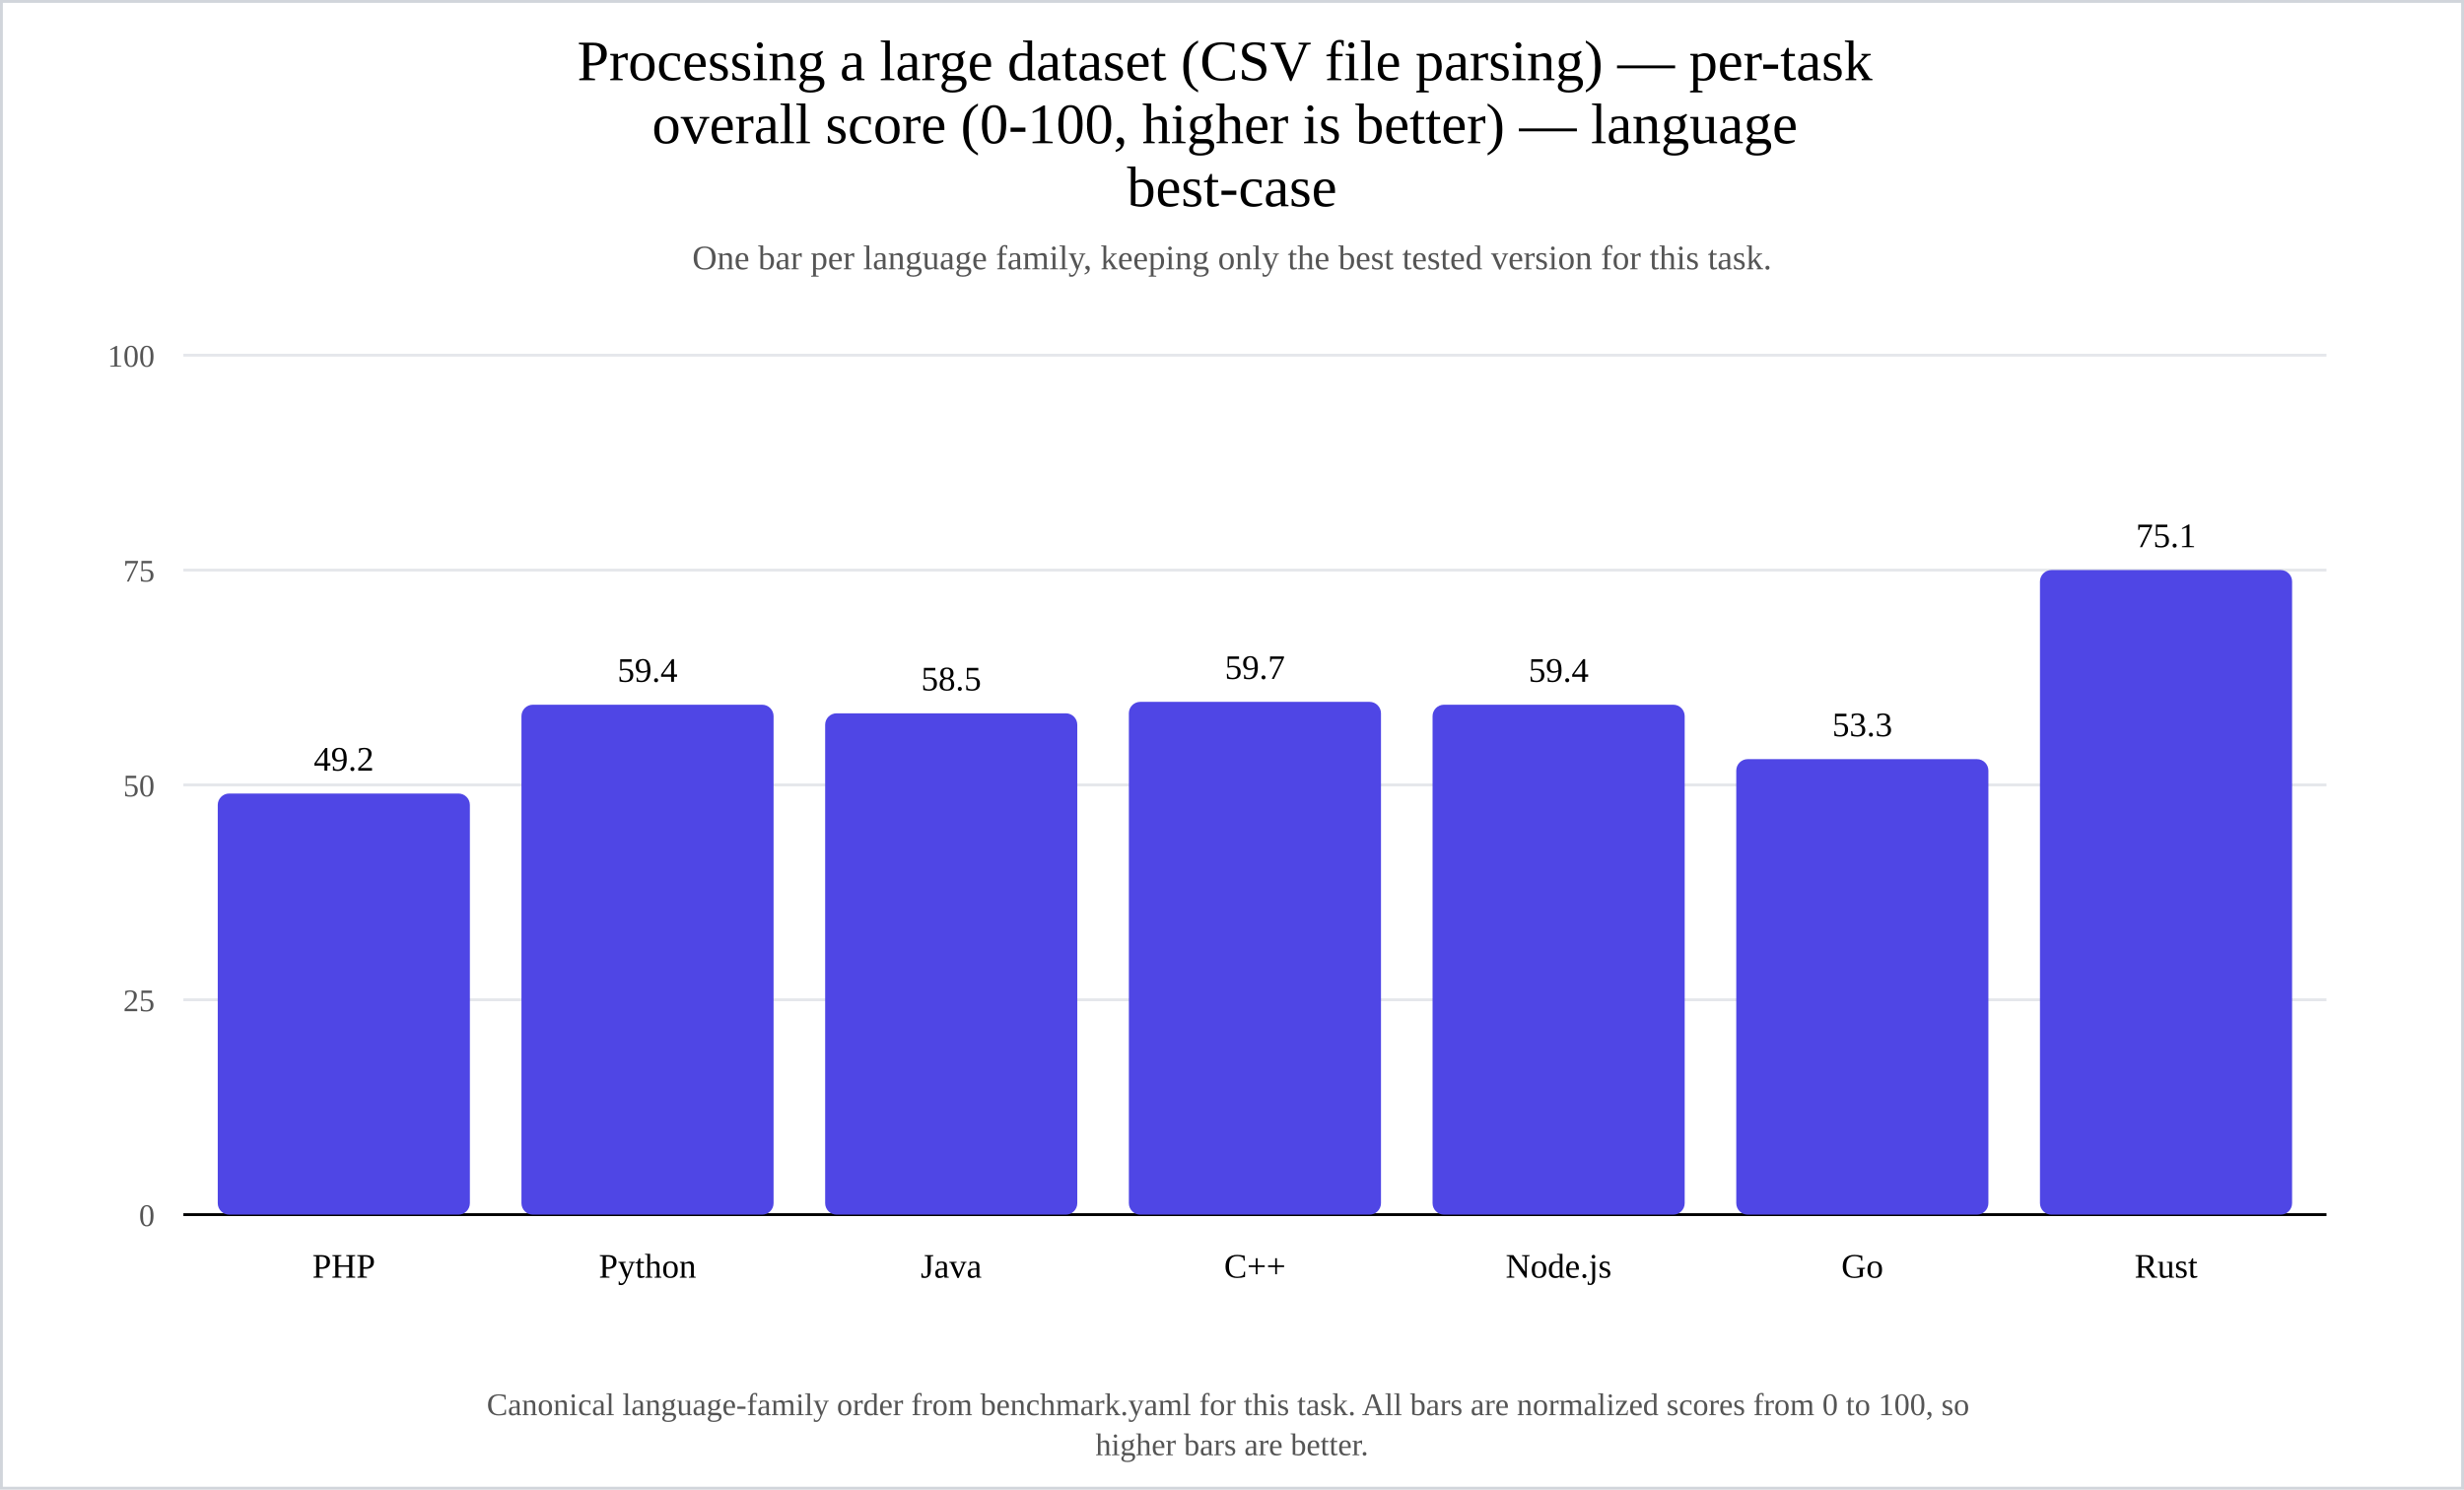
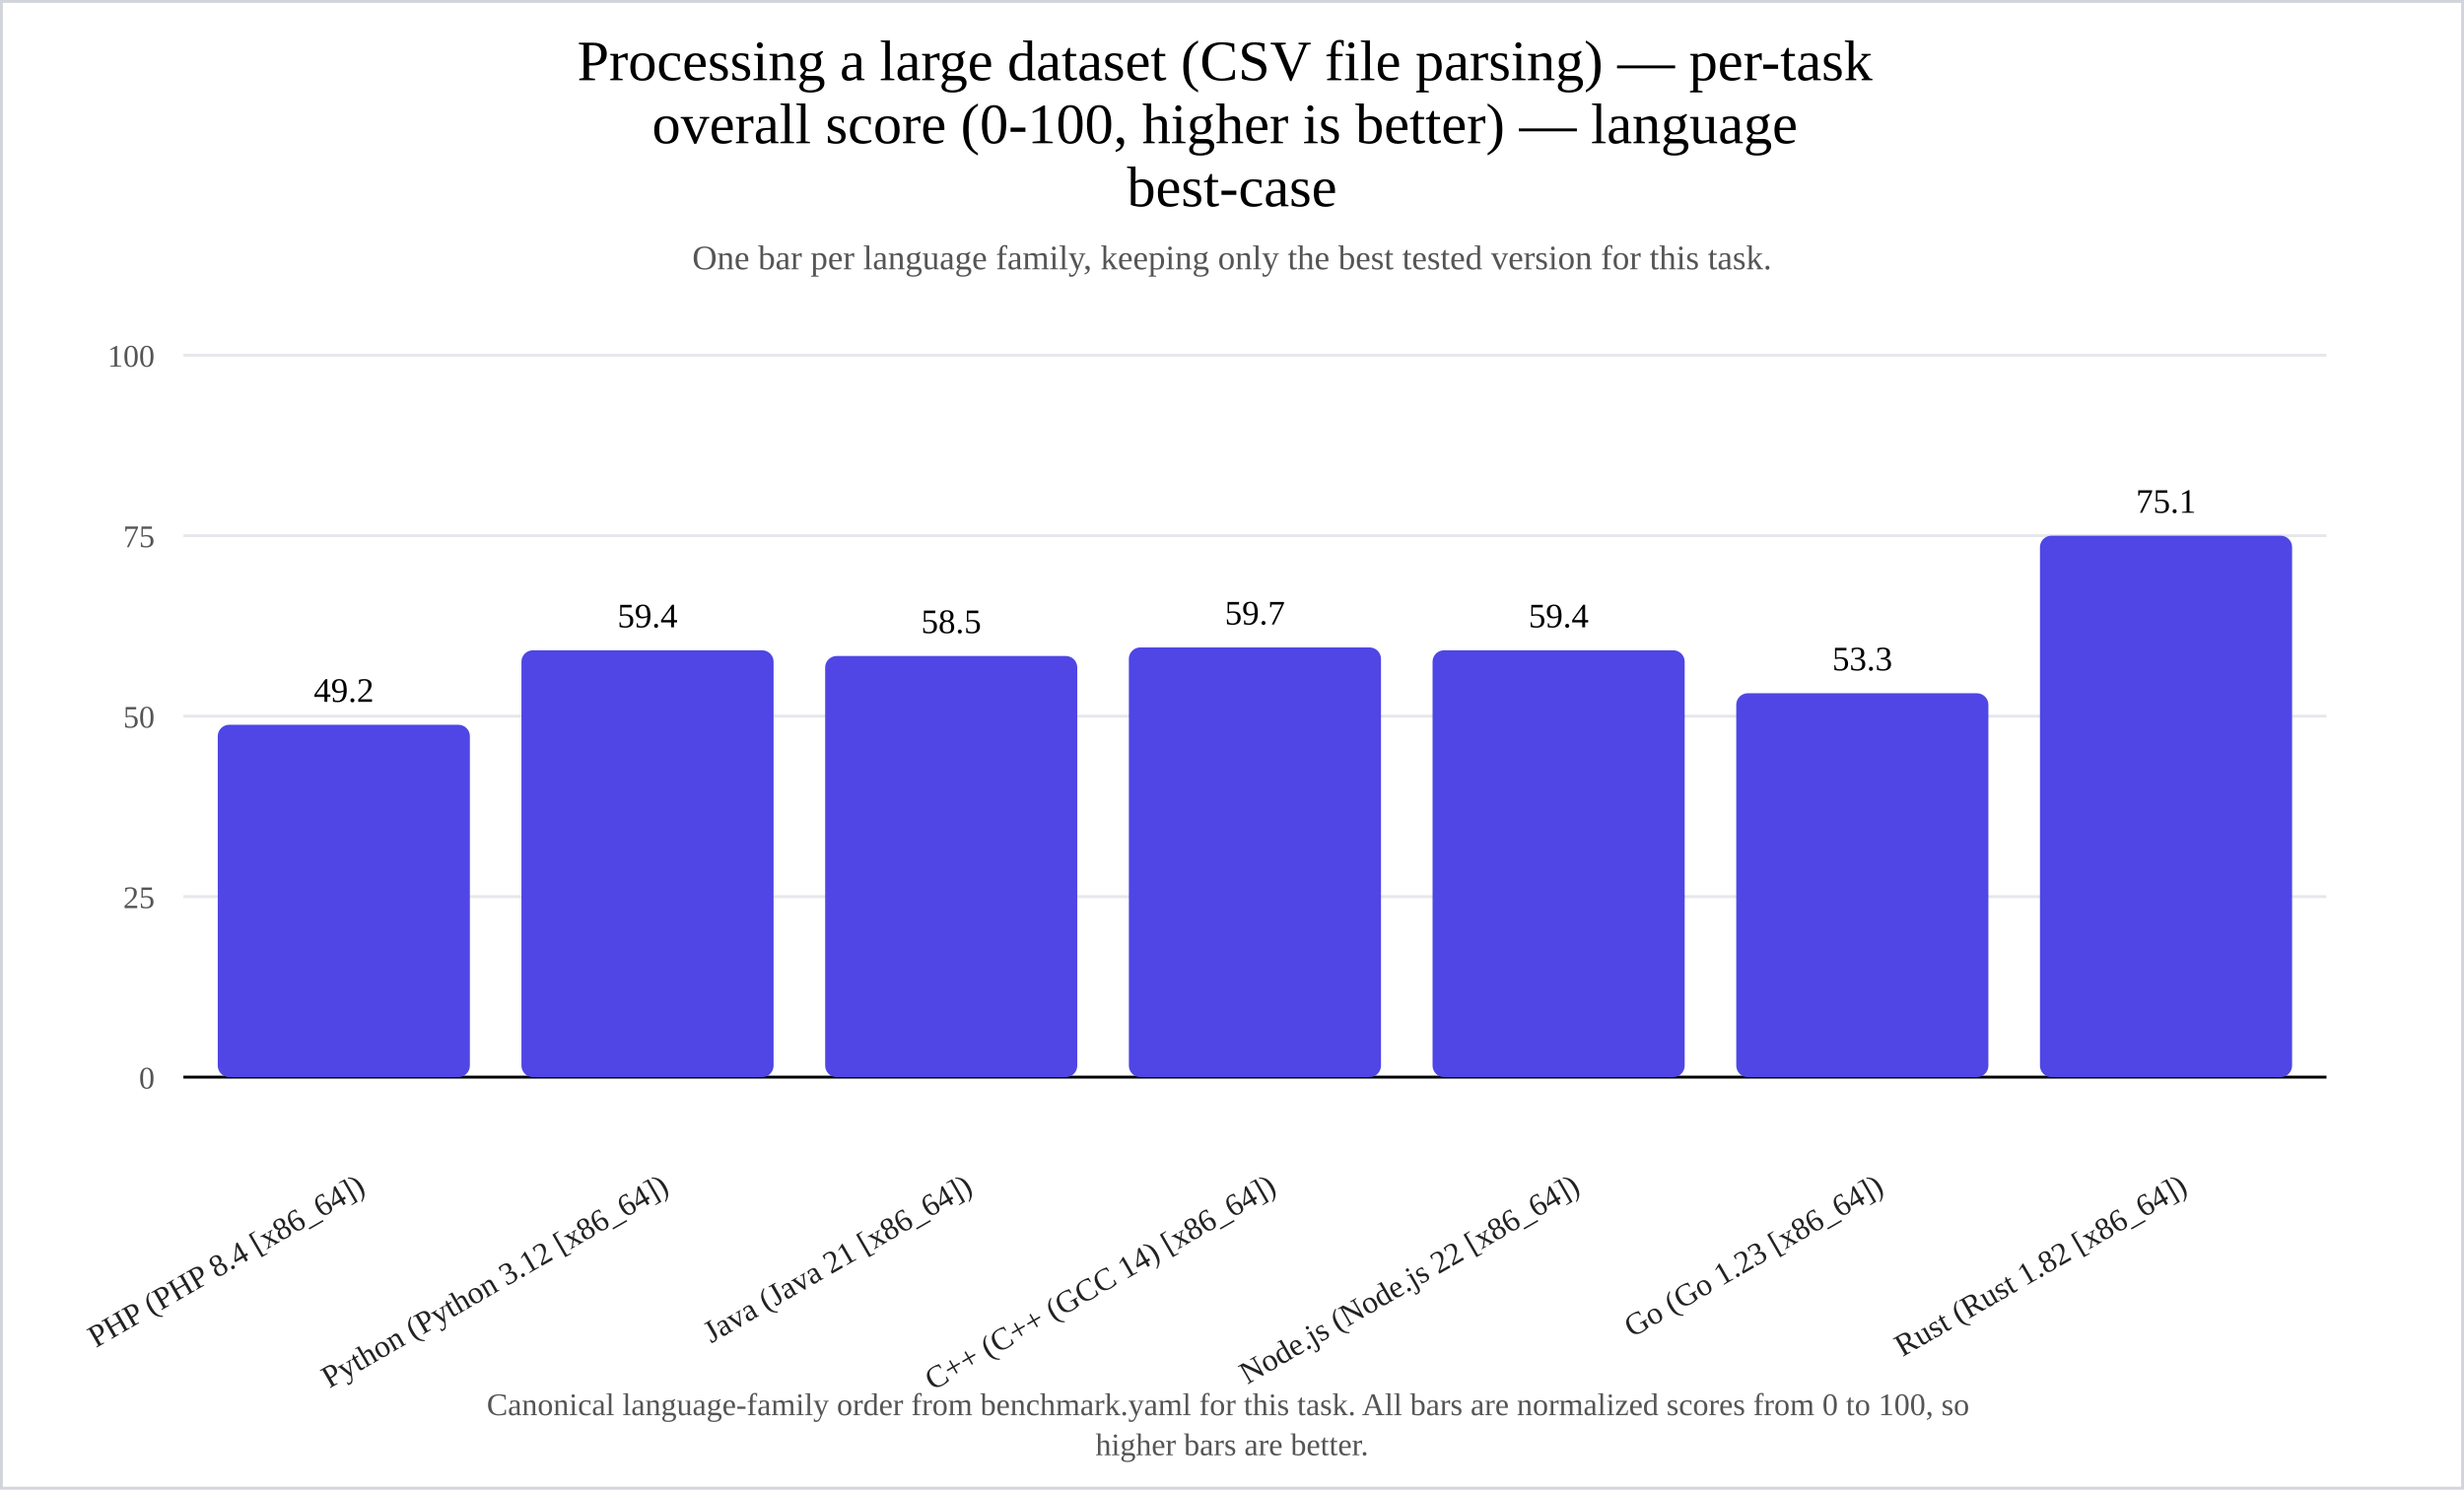
<svg xmlns="http://www.w3.org/2000/svg" width="860" height="520" viewBox="0 0 860 520">
  <rect x="0" y="0" width="860" height="520" fill="#ffffff" />
  <rect x="0.5" y="0.5" width="859" height="519" fill="none" stroke="#d1d5db" />
  <text x="430.0" y="28" text-anchor="middle" font-size="20" fill="#000">
    <tspan x="430.0" dy="0">Processing a large dataset (CSV file parsing) — per-task</tspan>
    <tspan x="430.0" dy="22">overall score (0-100, higher is better) — language</tspan>
    <tspan x="430.0" dy="22">best-case</tspan>
  </text>
  <text x="430.0" y="94" text-anchor="middle" font-size="12" fill="#555">
    <tspan x="430.0" dy="0">One bar per language family, keeping only the best tested version for this task.</tspan>
  </text>
-   <line x1="64" y1="424" x2="812" y2="424" stroke="#e5e7eb" stroke-width="1" />
-   <text x="54" y="428" text-anchor="end" font-size="11" fill="#555">0</text>
-   <line x1="64" y1="349" x2="812" y2="349" stroke="#e5e7eb" stroke-width="1" />
-   <text x="54" y="353" text-anchor="end" font-size="11" fill="#555">25</text>
-   <line x1="64" y1="274" x2="812" y2="274" stroke="#e5e7eb" stroke-width="1" />
-   <text x="54" y="278" text-anchor="end" font-size="11" fill="#555">50</text>
-   <line x1="64" y1="199" x2="812" y2="199" stroke="#e5e7eb" stroke-width="1" />
-   <text x="54" y="203" text-anchor="end" font-size="11" fill="#555">75</text>
+   <line x1="64" y1="376" x2="812" y2="376" stroke="#e5e7eb" stroke-width="1" />
+   <text x="54" y="380" text-anchor="end" font-size="11" fill="#555">0</text>
+   <line x1="64" y1="313" x2="812" y2="313" stroke="#e5e7eb" stroke-width="1" />
+   <text x="54" y="317" text-anchor="end" font-size="11" fill="#555">25</text>
+   <line x1="64" y1="250" x2="812" y2="250" stroke="#e5e7eb" stroke-width="1" />
+   <text x="54" y="254" text-anchor="end" font-size="11" fill="#555">50</text>
+   <line x1="64" y1="187" x2="812" y2="187" stroke="#e5e7eb" stroke-width="1" />
+   <text x="54" y="191" text-anchor="end" font-size="11" fill="#555">75</text>
  <line x1="64" y1="124" x2="812" y2="124" stroke="#e5e7eb" stroke-width="1" />
  <text x="54" y="128" text-anchor="end" font-size="11" fill="#555">100</text>
-   <line x1="64" y1="424" x2="812" y2="424" stroke="black" />
-   <rect x="76" y="277" width="88" height="147" rx="4" fill="#4f46e5" />
-   <text x="120.0" y="446" text-anchor="middle" font-size="12">PHP</text>
-   <text x="120.0" y="269" text-anchor="middle" font-size="12">49.2</text>
-   <rect x="182" y="246" width="88" height="178" rx="4" fill="#4f46e5" />
-   <text x="226.0" y="446" text-anchor="middle" font-size="12">Python</text>
-   <text x="226.0" y="238" text-anchor="middle" font-size="12">59.4</text>
-   <rect x="288" y="249" width="88" height="175" rx="4" fill="#4f46e5" />
-   <text x="332.0" y="446" text-anchor="middle" font-size="12">Java</text>
-   <text x="332.0" y="241" text-anchor="middle" font-size="12">58.5</text>
-   <rect x="394" y="245" width="88" height="179" rx="4" fill="#4f46e5" />
-   <text x="438.0" y="446" text-anchor="middle" font-size="12">C++</text>
-   <text x="438.0" y="237" text-anchor="middle" font-size="12">59.7</text>
-   <rect x="500" y="246" width="88" height="178" rx="4" fill="#4f46e5" />
-   <text x="544.0" y="446" text-anchor="middle" font-size="12">Node.js</text>
-   <text x="544.0" y="238" text-anchor="middle" font-size="12">59.4</text>
-   <rect x="606" y="265" width="88" height="159" rx="4" fill="#4f46e5" />
-   <text x="650.0" y="446" text-anchor="middle" font-size="12">Go</text>
-   <text x="650.0" y="257" text-anchor="middle" font-size="12">53.3</text>
-   <rect x="712" y="199" width="88" height="225" rx="4" fill="#4f46e5" />
-   <text x="756.0" y="446" text-anchor="middle" font-size="12">Rust</text>
-   <text x="756.0" y="191" text-anchor="middle" font-size="12">75.1</text>
+   <line x1="64" y1="376" x2="812" y2="376" stroke="black" />
+   <rect x="76" y="253" width="88" height="123" rx="4" fill="#4f46e5" />
+   <text x="128.0" y="416" transform="rotate(-30 128.0 416)" text-anchor="end" font-size="11" fill="#222">PHP (PHP 8.4 [x86_64])</text>
+   <text x="120.0" y="245" text-anchor="middle" font-size="12">49.2</text>
+   <rect x="182" y="227" width="88" height="149" rx="4" fill="#4f46e5" />
+   <text x="234.0" y="416" transform="rotate(-30 234.0 416)" text-anchor="end" font-size="11" fill="#222">Python (Python 3.12 [x86_64])</text>
+   <text x="226.0" y="219" text-anchor="middle" font-size="12">59.4</text>
+   <rect x="288" y="229" width="88" height="147" rx="4" fill="#4f46e5" />
+   <text x="340.0" y="416" transform="rotate(-30 340.0 416)" text-anchor="end" font-size="11" fill="#222">Java (Java 21 [x86_64])</text>
+   <text x="332.0" y="221" text-anchor="middle" font-size="12">58.5</text>
+   <rect x="394" y="226" width="88" height="150" rx="4" fill="#4f46e5" />
+   <text x="446.0" y="416" transform="rotate(-30 446.0 416)" text-anchor="end" font-size="11" fill="#222">C++ (C++ (GCC 14) [x86_64])</text>
+   <text x="438.0" y="218" text-anchor="middle" font-size="12">59.7</text>
+   <rect x="500" y="227" width="88" height="149" rx="4" fill="#4f46e5" />
+   <text x="552.0" y="416" transform="rotate(-30 552.0 416)" text-anchor="end" font-size="11" fill="#222">Node.js (Node.js 22 [x86_64])</text>
+   <text x="544.0" y="219" text-anchor="middle" font-size="12">59.4</text>
+   <rect x="606" y="242" width="88" height="134" rx="4" fill="#4f46e5" />
+   <text x="658.0" y="416" transform="rotate(-30 658.0 416)" text-anchor="end" font-size="11" fill="#222">Go (Go 1.23 [x86_64])</text>
+   <text x="650.0" y="234" text-anchor="middle" font-size="12">53.3</text>
+   <rect x="712" y="187" width="88" height="189" rx="4" fill="#4f46e5" />
+   <text x="764.0" y="416" transform="rotate(-30 764.0 416)" text-anchor="end" font-size="11" fill="#222">Rust (Rust 1.82 [x86_64])</text>
+   <text x="756.0" y="179" text-anchor="middle" font-size="12">75.1</text>
  <text x="430.0" y="494" text-anchor="middle" font-size="11" fill="#555">
    <tspan x="430.0" dy="0">Canonical language-family order from benchmark.yaml for this task. All bars are normalized scores from 0 to 100, so</tspan>
    <tspan x="430.0" dy="14">higher bars are better.</tspan>
  </text>
</svg>
